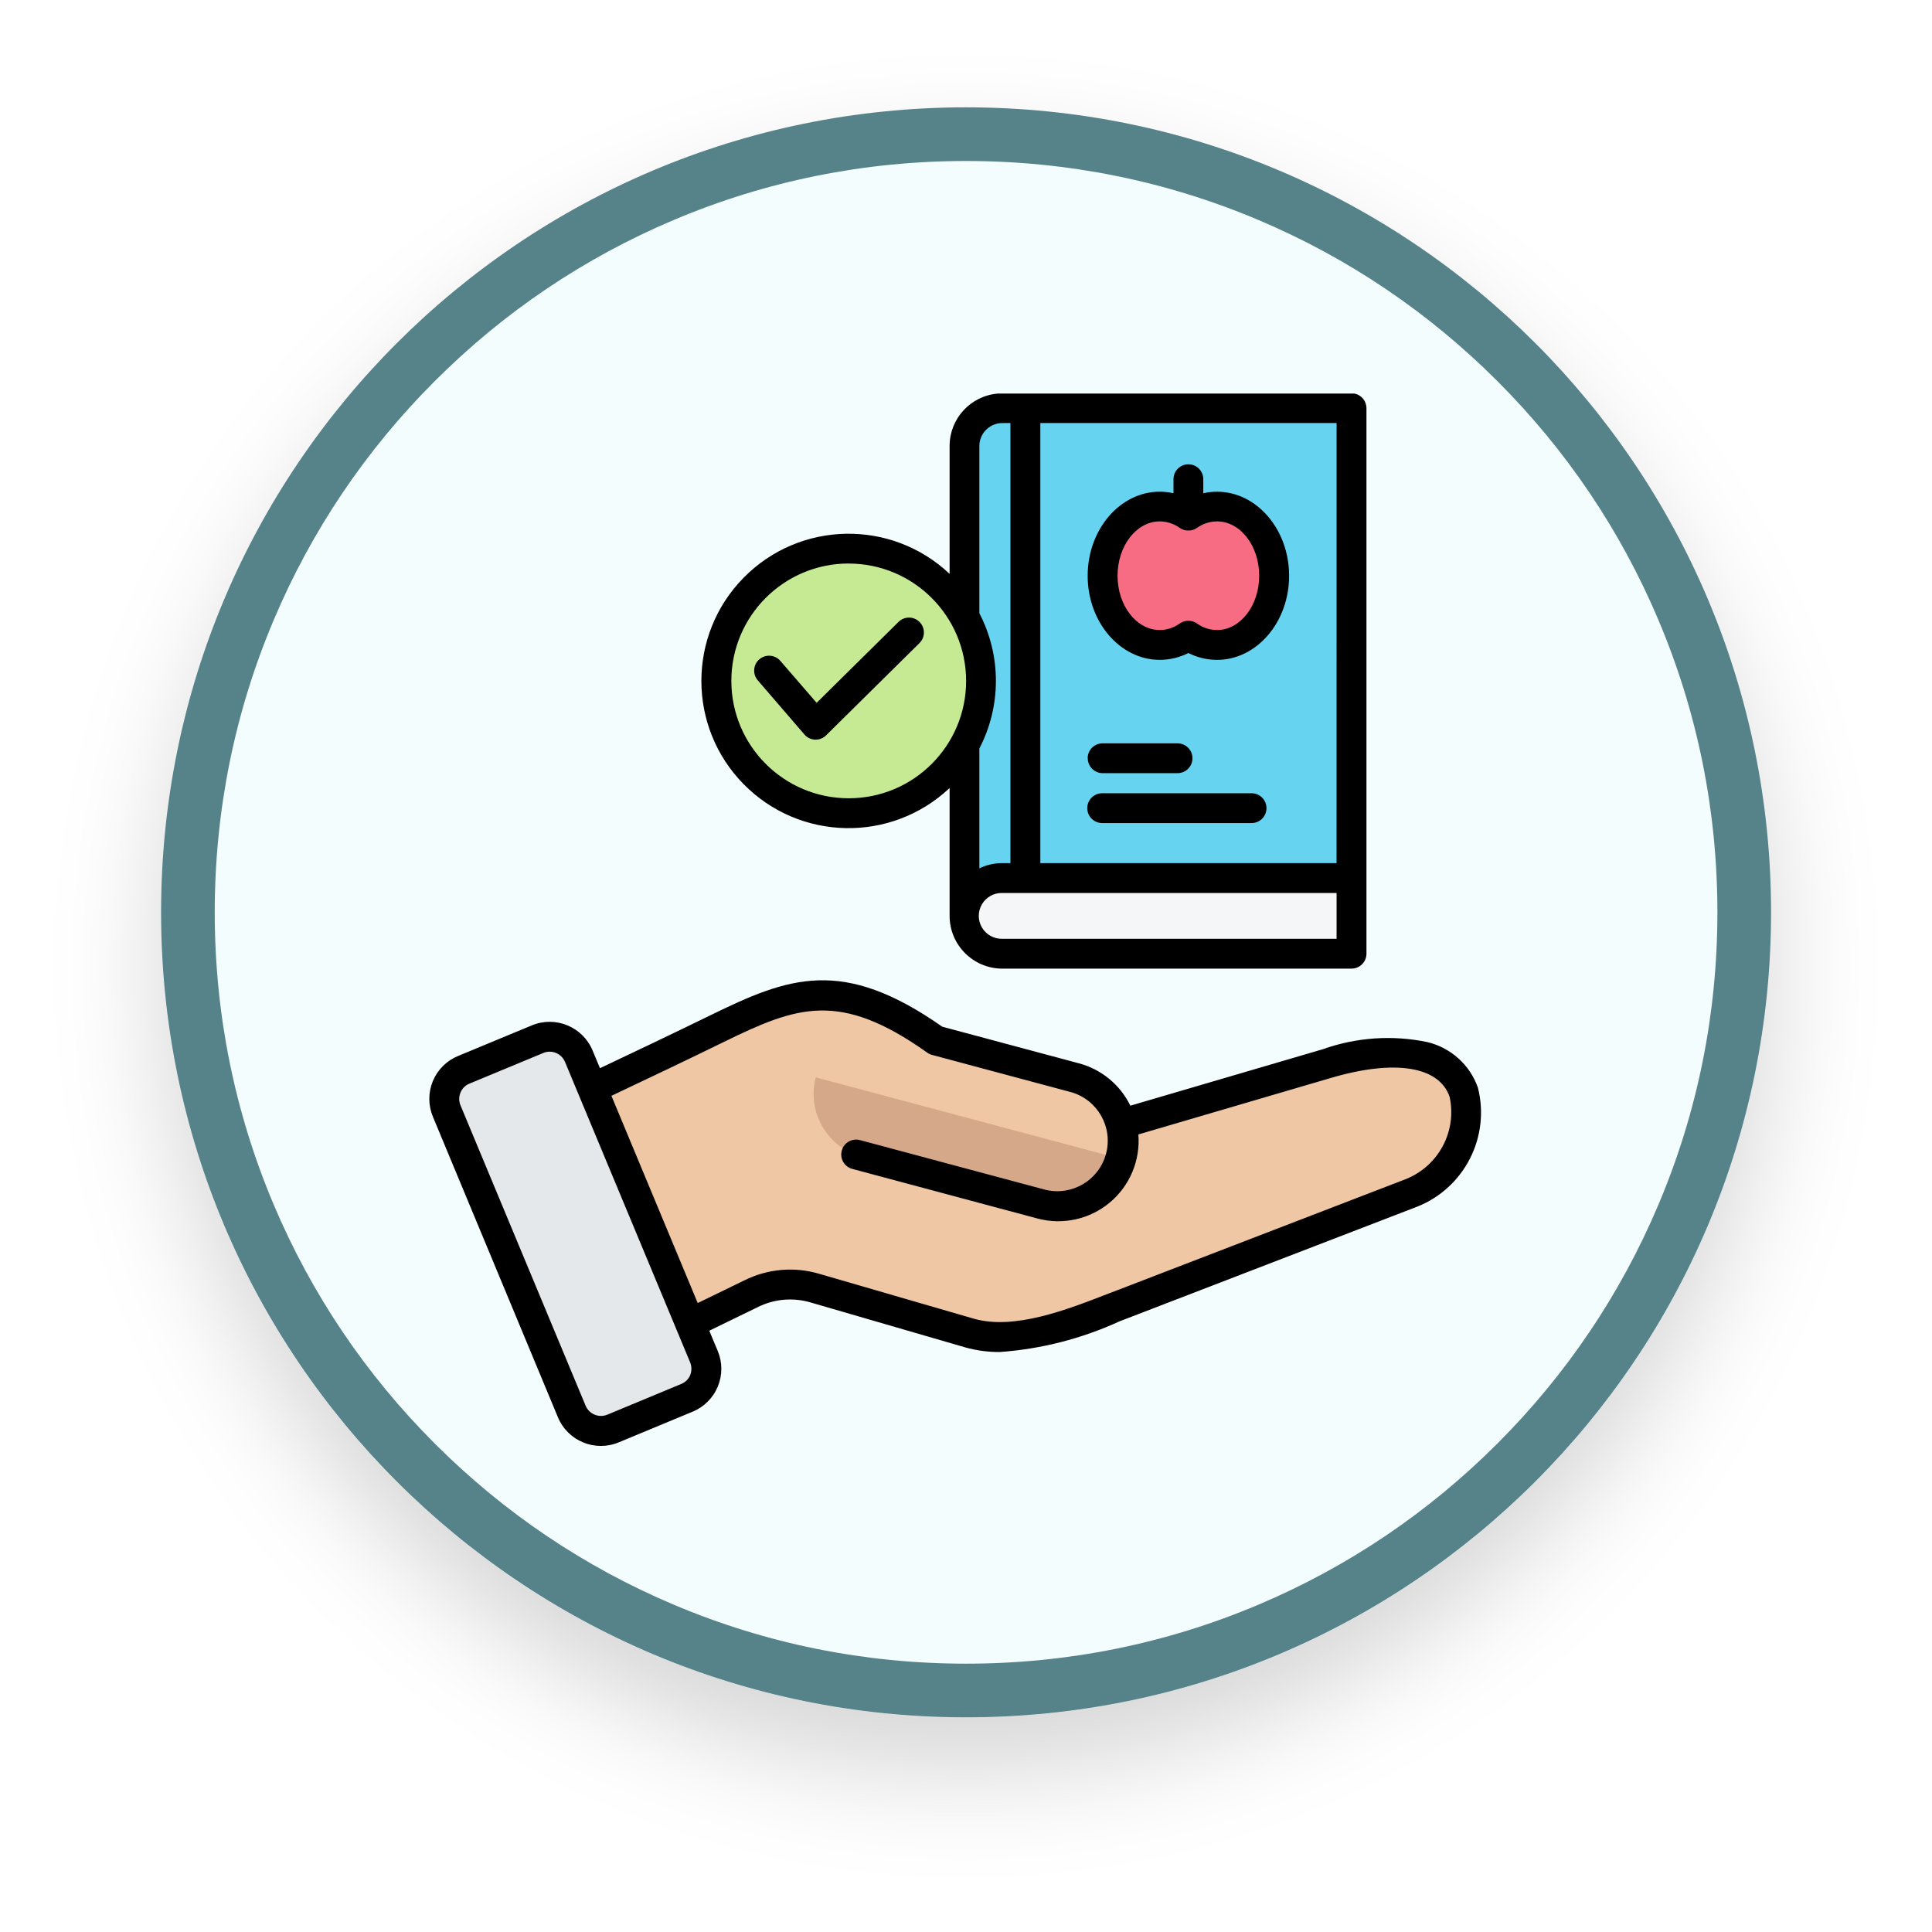
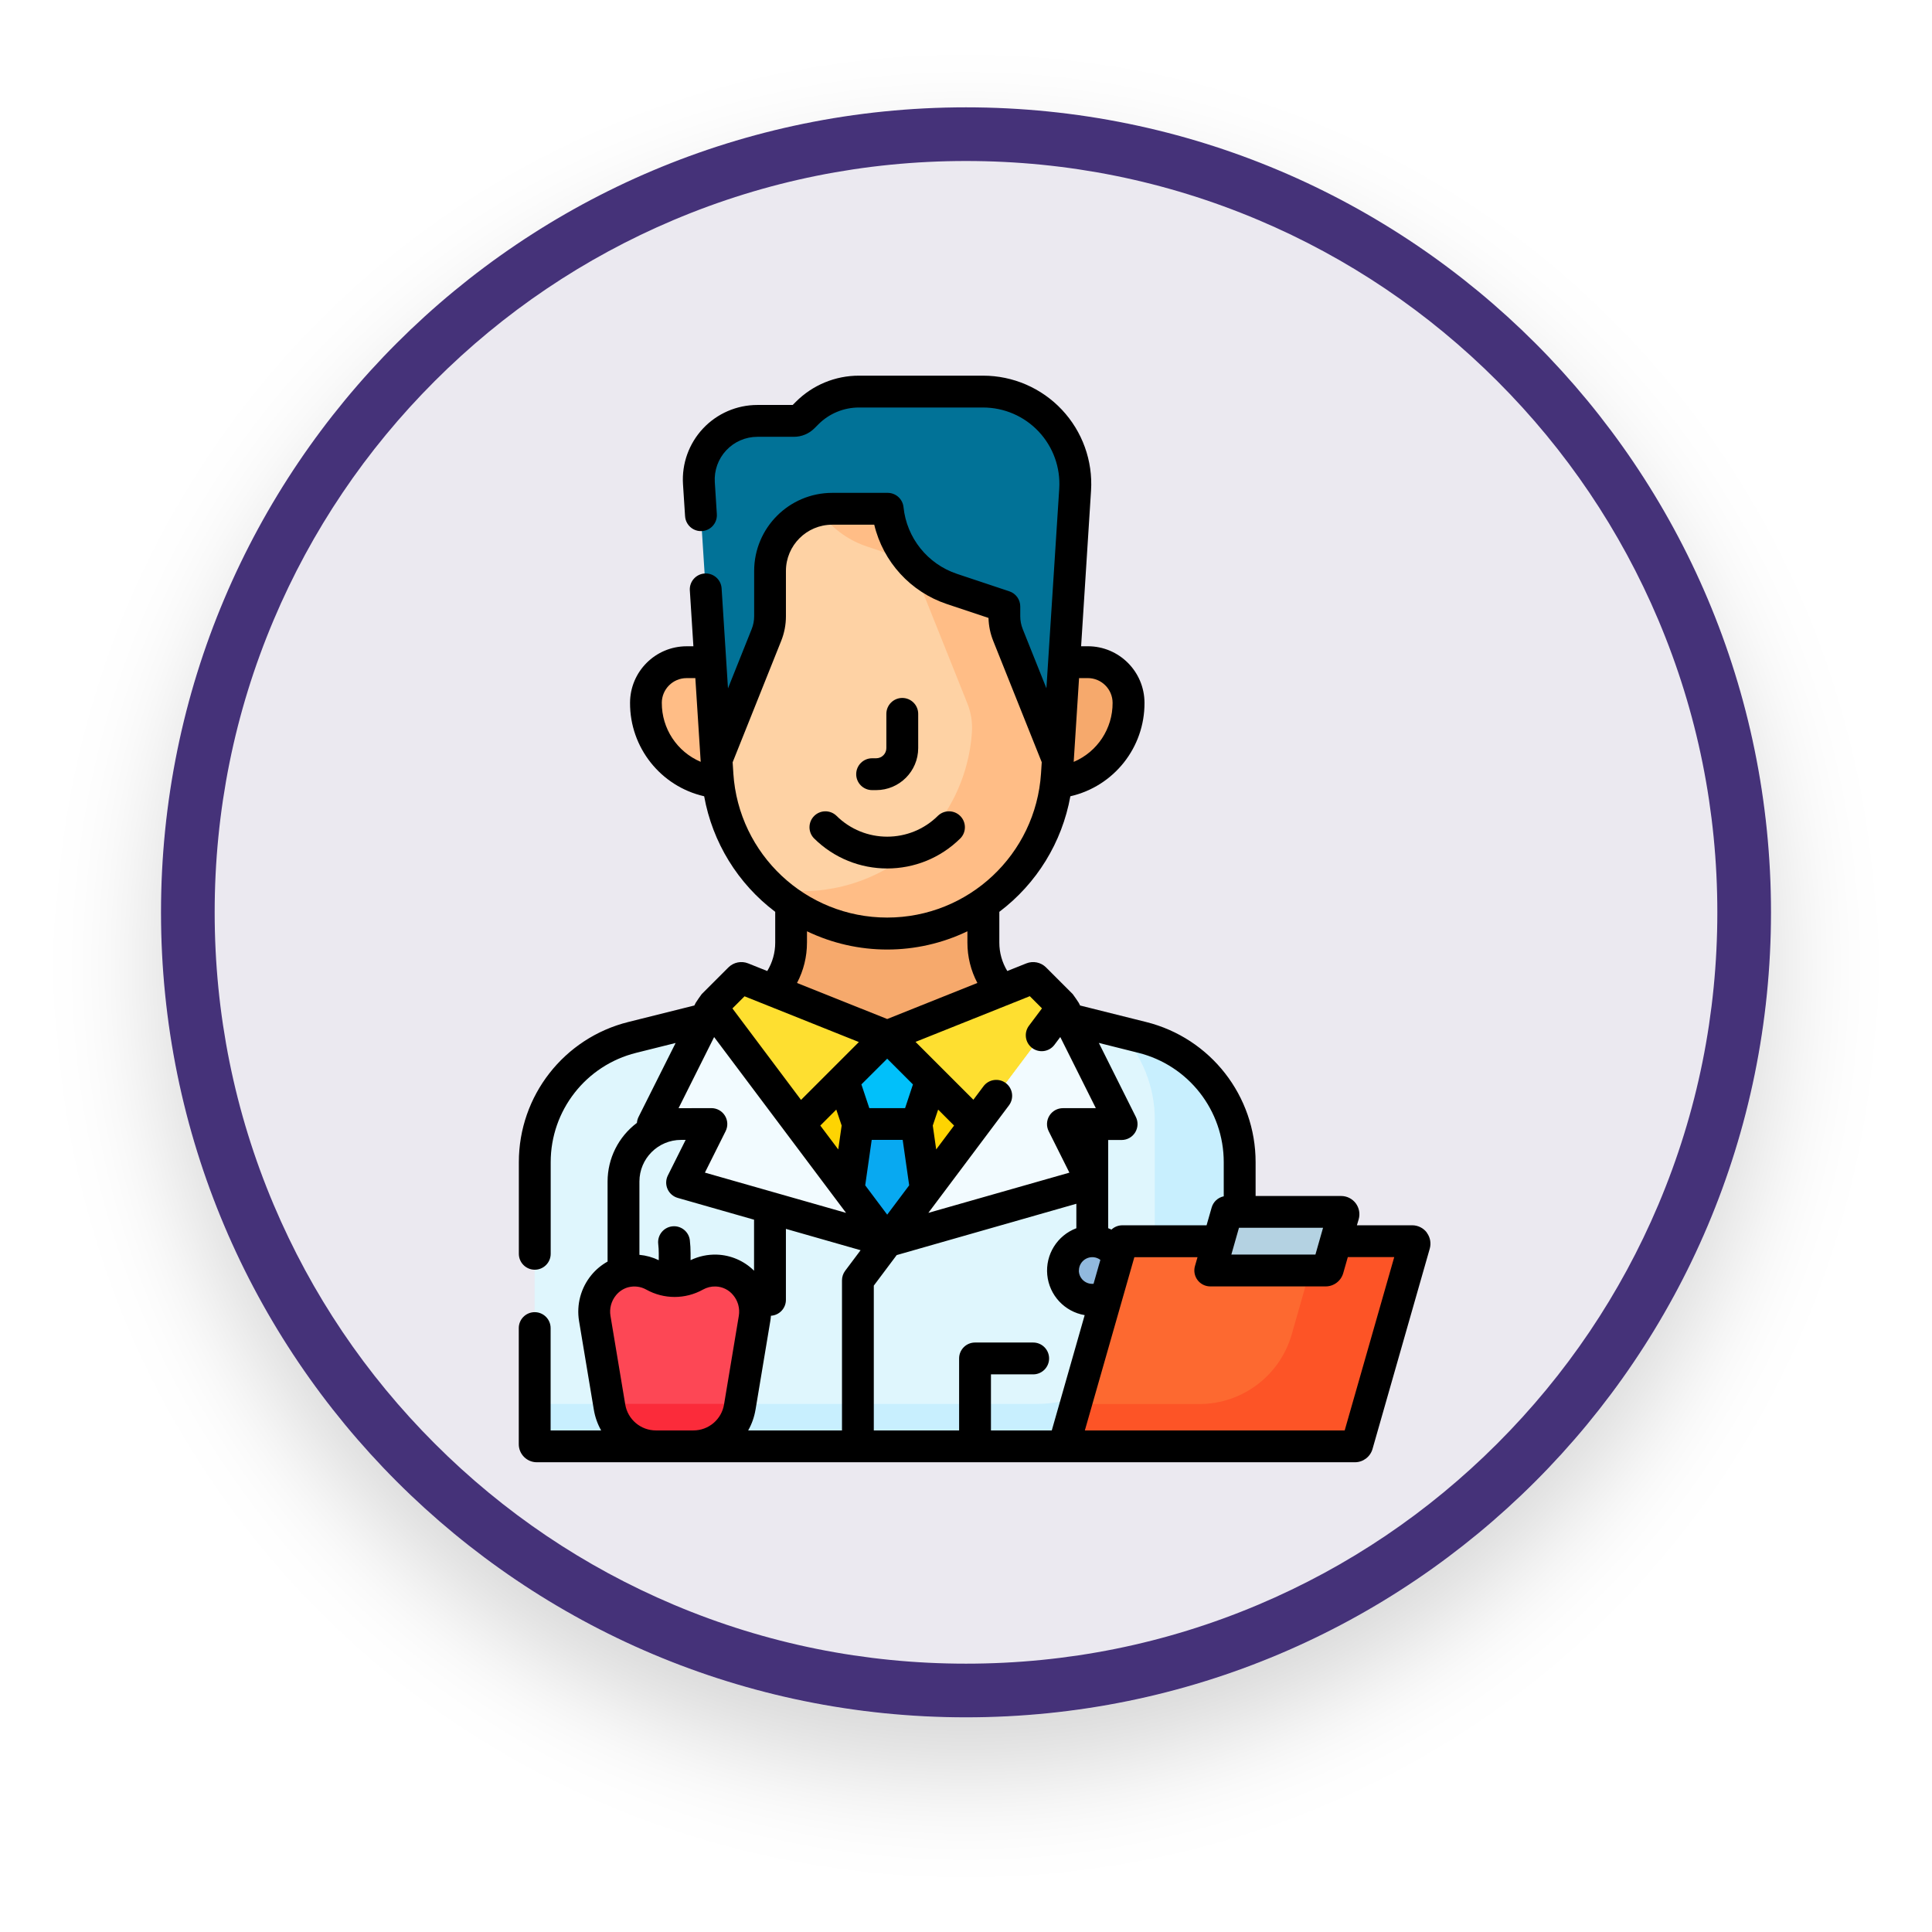
<svg xmlns="http://www.w3.org/2000/svg" width="108" height="108" viewBox="0 0 108 108">
  <defs>
    <filter id="Fondo" x="0" y="0" width="108" height="108" filterUnits="userSpaceOnUse">
      <feOffset dy="3" input="SourceAlpha" />
      <feGaussianBlur stdDeviation="3" result="blur" />
      <feFlood flood-opacity="0.161" />
      <feComposite operator="in" in2="blur" />
      <feComposite in="SourceGraphic" />
    </filter>
  </defs>
-   <g id="Grupo_1162379" data-name="Grupo 1162379" transform="translate(-611.228 -3716)">
-     <g id="Grupo_1158049" data-name="Grupo 1158049" transform="translate(414.542 2530)">
-       <g transform="matrix(1, 0, 0, 1, 196.69, 1186)" filter="url(#Fondo)">
-         <g id="Fondo-2" data-name="Fondo" transform="translate(9 6)" fill="#f4fdfe">
-           <path d="M 45 88.5 C 39.127 88.5 33.43 87.35 28.068 85.082 C 22.889 82.891 18.236 79.755 14.241 75.759 C 10.245 71.764 7.109 67.111 4.918 61.932 C 2.65 56.57 1.5 50.873 1.5 45 C 1.5 39.127 2.65 33.43 4.918 28.068 C 7.109 22.889 10.245 18.236 14.241 14.241 C 18.236 10.245 22.889 7.109 28.068 4.918 C 33.43 2.65 39.127 1.5 45 1.5 C 50.873 1.5 56.57 2.65 61.932 4.918 C 67.111 7.109 71.764 10.245 75.759 14.241 C 79.755 18.236 82.891 22.889 85.082 28.068 C 87.35 33.43 88.5 39.127 88.5 45 C 88.5 50.873 87.35 56.57 85.082 61.932 C 82.891 67.111 79.755 71.764 75.759 75.759 C 71.764 79.755 67.111 82.891 61.932 85.082 C 56.57 87.35 50.873 88.5 45 88.5 Z" stroke="none" />
-           <path d="M 45 3 C 39.329 3 33.829 4.11 28.653 6.299 C 23.652 8.415 19.16 11.443 15.302 15.302 C 11.443 19.16 8.415 23.652 6.299 28.653 C 4.11 33.829 3 39.329 3 45 C 3 50.671 4.11 56.171 6.299 61.347 C 8.415 66.348 11.443 70.84 15.302 74.698 C 19.16 78.557 23.652 81.585 28.653 83.701 C 33.829 85.89 39.329 87 45 87 C 50.671 87 56.171 85.89 61.347 83.701 C 66.348 81.585 70.84 78.557 74.698 74.698 C 78.557 70.84 81.585 66.348 83.701 61.347 C 85.89 56.171 87 50.671 87 45 C 87 39.329 85.89 33.829 83.701 28.653 C 81.585 23.652 78.557 19.16 74.698 15.302 C 70.84 11.443 66.348 8.415 61.347 6.299 C 56.171 4.11 50.671 3 45 3 M 45 0 C 69.853 0 90 20.147 90 45 C 90 69.853 69.853 90 45 90 C 20.147 90 0 69.853 0 45 C 0 20.147 20.147 0 45 0 Z" stroke="none" fill="#56838a" />
+   <g id="Grupo_1167846" data-name="Grupo 1167846" transform="translate(-617.228 -4052)">
+     <g id="Grupo_1163004" data-name="Grupo 1163004" transform="translate(626.228 4058)">
+       <g id="Grupo_1158163" data-name="Grupo 1158163">
+         <g transform="matrix(1, 0, 0, 1, -9, -6)" filter="url(#Fondo)">
+           <g id="Fondo-2" data-name="Fondo" transform="translate(9 6)" fill="#ebe9f0">
+             <path d="M 45 88.5 C 39.127 88.5 33.43 87.35 28.068 85.082 C 22.889 82.891 18.236 79.755 14.241 75.759 C 10.245 71.764 7.109 67.111 4.918 61.932 C 2.65 56.57 1.5 50.873 1.5 45 C 1.5 39.127 2.65 33.43 4.918 28.068 C 7.109 22.889 10.245 18.236 14.241 14.241 C 18.236 10.245 22.889 7.109 28.068 4.918 C 33.43 2.65 39.127 1.5 45 1.5 C 50.873 1.5 56.57 2.65 61.932 4.918 C 67.111 7.109 71.764 10.245 75.759 14.241 C 79.755 18.236 82.891 22.889 85.082 28.068 C 87.35 33.43 88.5 39.127 88.5 45 C 88.5 50.873 87.35 56.57 85.082 61.932 C 82.891 67.111 79.755 71.764 75.759 75.759 C 71.764 79.755 67.111 82.891 61.932 85.082 C 56.57 87.35 50.873 88.5 45 88.5 Z" stroke="none" />
+             <path d="M 45 3 C 39.329 3 33.829 4.11 28.653 6.299 C 23.652 8.415 19.16 11.443 15.302 15.302 C 11.443 19.16 8.415 23.652 6.299 28.653 C 4.11 33.829 3 39.329 3 45 C 3 50.671 4.11 56.171 6.299 61.347 C 8.415 66.348 11.443 70.84 15.302 74.698 C 19.16 78.557 23.652 81.585 28.653 83.701 C 33.829 85.89 39.329 87 45 87 C 50.671 87 56.171 85.89 61.347 83.701 C 66.348 81.585 70.84 78.557 74.698 74.698 C 78.557 70.84 81.585 66.348 83.701 61.347 C 85.89 56.171 87 50.671 87 45 C 87 39.329 85.89 33.829 83.701 28.653 C 81.585 23.652 78.557 19.16 74.698 15.302 C 70.84 11.443 66.348 8.415 61.347 6.299 C 56.171 4.11 50.671 3 45 3 M 45 0 C 69.853 0 90 20.147 90 45 C 90 69.853 69.853 90 45 90 C 20.147 90 0 69.853 0 45 C 0 20.147 20.147 0 45 0 Z" stroke="none" fill="#453179" />
+           </g>
        </g>
      </g>
    </g>
-     <g id="nutricion_1_" data-name="nutricion (1)" transform="translate(626.225 3728.932)">
-       <g id="Grupo_1162378" data-name="Grupo 1162378" transform="translate(9.836 9.894)">
-         <g id="Grupo_1162374" data-name="Grupo 1162374" transform="translate(0 33.024)">
-           <g id="Grupo_1162373" data-name="Grupo 1162373" transform="translate(4.024)">
-             <path id="Trazado_998092" data-name="Trazado 998092" d="M61.367,295.113c-3.842,1.882-7.72,3.69-11.587,5.522l5.457,13.076,8.026-3.91a4.828,4.828,0,0,1,3.586-.308l8.515,2.466c2.7.781,6.04-.655,8.55-1.624l15.973-6.169c4.206-1.624,5.219-10.066-4.715-7.15l-11.4,3.346a3.631,3.631,0,0,0-2.557-2.546L73.5,295.752C68.237,292.026,65.56,293.059,61.367,295.113Z" transform="translate(-49.78 -293.262)" fill="#efc7a4" fill-rule="evenodd" />
-             <path id="Trazado_998093" data-name="Trazado 998093" d="M206.72,334.616l-17.261-4.611a3.633,3.633,0,0,0,2.565,4.435l10.261,2.741A3.634,3.634,0,0,0,206.72,334.616Z" transform="translate(-172.714 -325.629)" fill="#d5a889" fill-rule="evenodd" />
-           </g>
-           <path id="Trazado_998094" data-name="Trazado 998094" d="M29.344,332.582l-4.1,1.677a1.75,1.75,0,0,1-2.277-.955l-6.837-16.682a1.739,1.739,0,0,1,.956-2.28l4.1-1.677a1.75,1.75,0,0,1,2.277.955L30.3,330.3A1.739,1.739,0,0,1,29.344,332.582Z" transform="translate(-15.995 -310.241)" fill="#e4e8eb" fill-rule="evenodd" />
-         </g>
-         <g id="Grupo_1162376" data-name="Grupo 1162376" transform="translate(29.085 0)">
-           <path id="Trazado_998095" data-name="Trazado 998095" d="M262.385,16h18.842a.6.6,0,0,1,.6.6V42.266l-21.636,2.114V18.114A2.121,2.121,0,0,1,262.3,16h.084Z" transform="translate(-260.187 -16)" fill="#66d4f1" fill-rule="evenodd" />
-           <path id="Trazado_998096" data-name="Trazado 998096" d="M262.3,236.528h19.521v3.633a.6.6,0,0,1-.6.6H262.3a2.114,2.114,0,0,1,0-4.229Z" transform="translate(-260.187 -210.262)" fill="#f4f6f8" fill-rule="evenodd" />
-           <g id="Grupo_1162375" data-name="Grupo 1162375" transform="translate(7.725 5.495)">
-             <path id="Trazado_998097" data-name="Trazado 998097" d="M328.245,62.132a2.726,2.726,0,0,0,3.2,0c1.766,0,3.2,1.733,3.2,3.87s-1.432,3.87-3.2,3.87a2.726,2.726,0,0,0-3.2,0c-1.766,0-3.2-1.733-3.2-3.87S326.479,62.132,328.245,62.132Z" transform="translate(-325.048 -62.132)" fill="#f76c82" fill-rule="evenodd" />
-           </g>
-         </g>
-         <g id="Grupo_1162377" data-name="Grupo 1162377" transform="translate(13.715 6.341)">
-           <circle id="Elipse_11712" data-name="Elipse 11712" cx="7.395" cy="7.395" r="7.395" transform="translate(0 3.402) rotate(-13.3)" fill="#c6ea94" />
-         </g>
-       </g>
-       <path id="Trazado_998098" data-name="Trazado 998098" d="M29.97,28.125,27.364,25.1a.833.833,0,0,1,1.261-1.089l2.029,2.346,4.579-4.527A.833.833,0,0,1,36.4,23.019l-5.218,5.155a.818.818,0,0,1-.583.241H30.57a.841.841,0,0,1-.6-.288ZM60.721,9.068H40.786A2.942,2.942,0,0,0,38.086,12v7.147a8.229,8.229,0,1,0,0,11.972v7.147a2.952,2.952,0,0,0,2.948,2.949H60.554a.835.835,0,0,0,.835-.834V9.885a.836.836,0,0,0-.668-.817Zm-28.274,9.5a6.562,6.562,0,1,0,6.563,6.561A6.569,6.569,0,0,0,32.447,18.571Zm8.67-7.852h.37v24.6h-.454a2.937,2.937,0,0,0-1.283.293v-6.7a8.19,8.19,0,0,0,0-7.561V12a1.284,1.284,0,0,1,1.367-1.28Zm18.6,24.6H43.158v-24.6H59.719ZM41.034,39.547a1.281,1.281,0,1,1,0-2.561H59.719v2.561Zm8.8-23.333a1.923,1.923,0,0,1,1.121.367s.006,0,.006,0c.034.022.067.041.1.059l.017.009a.812.812,0,0,0,.219.068l.022,0a1.02,1.02,0,0,0,.112.008h.006a1.02,1.02,0,0,0,.112-.008l.022,0a.814.814,0,0,0,.219-.068l.017-.009a.744.744,0,0,0,.1-.059s.006,0,.006,0a1.92,1.92,0,0,1,1.121-.367c1.3,0,2.359,1.362,2.359,3.037s-1.059,3.036-2.359,3.036a1.924,1.924,0,0,1-1.121-.367.837.837,0,0,0-.958,0,1.92,1.92,0,0,1-1.121.367c-1.3,0-2.359-1.362-2.359-3.036s1.059-3.037,2.36-3.037Zm0,7.74c-2.219,0-4.03-2.11-4.03-4.7s1.81-4.7,4.03-4.7a3.541,3.541,0,0,1,.768.086v-.785a.832.832,0,1,1,1.665,0v.786a3.511,3.511,0,0,1,.768-.086c2.219,0,4.03,2.11,4.03,4.7s-1.81,4.7-4.03,4.7a3.537,3.537,0,0,1-1.6-.383,3.578,3.578,0,0,1-1.6.383Zm-4.03,5.5a.835.835,0,0,1,.835-.833H50.8a.834.834,0,1,1,0,1.667H46.644A.836.836,0,0,1,45.809,29.456ZM55.8,32.244a.832.832,0,0,1-.835.834H46.644a.834.834,0,1,1,0-1.667h8.317A.832.832,0,0,1,55.8,32.244Zm7.841,20.717L47.512,59.173l-.527.2c-2.359.919-5.3,2.063-7.566,1.405l-8.592-2.495a5.728,5.728,0,0,0-4.215.359l-2.606,1.267L19.182,48.325c2-.946,4.125-1.955,6.26-3,4.108-2.009,6.484-2.9,11.394.586a.8.8,0,0,0,.263.126l7.79,2.087a2.822,2.822,0,0,1-1.463,5.45L33.075,50.8a.833.833,0,1,0-.426,1.611L43,55.184a4.493,4.493,0,0,0,5.638-4.7l10.783-3.164c3.564-1.046,6.042-.645,6.619,1.071a4.028,4.028,0,0,1-2.4,4.568ZM23.587,63.934a.949.949,0,0,0-.006-.712L16.587,46.43a.926.926,0,0,0-.858-.572.9.9,0,0,0-.353.071l-4.131,1.715a.9.9,0,0,0-.5.5.923.923,0,0,0,0,.712l6.994,16.792a.932.932,0,0,0,1.216.5l4.125-1.714a.928.928,0,0,0,.51-.5ZM67.616,47.858a5.663,5.663,0,0,1-3.38,6.659L48.112,60.729l-.521.2A19.387,19.387,0,0,1,40.9,62.647a6.973,6.973,0,0,1-1.95-.262L30.363,59.89a4.048,4.048,0,0,0-3.021.257l-2.69,1.309.471,1.125a2.59,2.59,0,0,1-1.4,3.4l-4.131,1.715a2.6,2.6,0,0,1-3.4-1.4L9.205,49.5a2.59,2.59,0,0,1,1.4-3.4l4.131-1.714a2.6,2.6,0,0,1,3.391,1.4l.415.995c1.973-.933,4.063-1.928,6.171-2.957,4.394-2.15,7.381-3.273,12.963.637l7.645,2.049a4.482,4.482,0,0,1,2.87,2.366l10.761-3.156a10.823,10.823,0,0,1,5.834-.4,3.978,3.978,0,0,1,2.83,2.539Z" fill-rule="evenodd" />
+     <g id="nutricionista" transform="translate(605.023 4073)">
+       <path id="Trazado_1015060" data-name="Trazado 1015060" d="M173.586,253.7a3.938,3.938,0,0,1-1.036-2.664v-2.169H161.8v2.169a3.939,3.939,0,0,1-1.036,2.664l6.411,4.2Z" transform="translate(-105.376 -219.346)" fill="#0681af" />
+       <path id="Trazado_1015061" data-name="Trazado 1015061" d="M82.665,292.243l-5.9-1.474a3.935,3.935,0,0,1-1.95-1.161l-6.411,2.564L62,289.609a3.935,3.935,0,0,1-1.95,1.161l-5.9,1.474a7.194,7.194,0,0,0-5.449,6.979v15.762a.119.119,0,0,0,.119.119H88a.119.119,0,0,0,.119-.119V299.222A7.194,7.194,0,0,0,82.665,292.243Z" transform="translate(-6.609 -255.251)" fill="#dff6fd" />
+       <path id="Trazado_1015062" data-name="Trazado 1015062" d="M82.665,309.514l-1.238-.31a7.187,7.187,0,0,1,1.942,4.916v9.318A6.563,6.563,0,0,1,76.805,330H48.7v2.254a.119.119,0,0,0,.119.119H88a.119.119,0,0,0,.119-.119V316.493A7.194,7.194,0,0,0,82.665,309.514Z" transform="translate(-6.609 -272.521)" fill="#c8effe" />
+       <path id="Trazado_1015063" data-name="Trazado 1015063" d="M152.359,298.709l-9.712,12.949-9.712-12.949,9.712,3.122Z" transform="translate(-80.848 -263.271)" fill="#fed402" />
+       <path id="Trazado_1015064" data-name="Trazado 1015064" d="M173.586,253.7a3.938,3.938,0,0,1-1.036-2.664v-2.169H161.8v2.169a3.939,3.939,0,0,1-1.036,2.664l6.411,4.2Z" transform="translate(-105.376 -219.346)" fill="#f6a96c" />
+       <path id="Trazado_1015065" data-name="Trazado 1015065" d="M192.1,316.136h-3.276l-1.638-4.914h6.551Z" transform="translate(-128.664 -274.3)" fill="#01c0fa" />
+       <path id="Trazado_1015066" data-name="Trazado 1015066" d="M196.576,356.308l2.162,2.883,2.162-2.883-.524-3.669H197.1Z" transform="translate(-136.938 -310.803)" fill="#08a9f1" />
+       <path id="Trazado_1015067" data-name="Trazado 1015067" d="M134.009,283.819l8.106,3.242-4.914,4.914-4.843-6.457a.135.135,0,0,1,.013-.177l1.492-1.492A.136.136,0,0,1,134.009,283.819Z" transform="translate(-80.316 -250.139)" fill="#fedf30" />
+       <path id="Trazado_1015068" data-name="Trazado 1015068" d="M222.906,283.819l-8.106,3.242,4.914,4.914,4.843-6.457a.136.136,0,0,0-.013-.177l-1.492-1.492A.136.136,0,0,0,222.906,283.819Z" transform="translate(-153 -250.139)" fill="#fedf30" />
+       <path id="Trazado_1015069" data-name="Trazado 1015069" d="M106.165,135.011h-2.784a2.274,2.274,0,0,0-2.274,2.274,4.469,4.469,0,0,0,4.469,4.469h.086Z" transform="translate(-52.795 -118.994)" fill="#ffbd86" />
+       <path id="Trazado_1015070" data-name="Trazado 1015070" d="M285.857,135h2.785a2.275,2.275,0,0,1,2.275,2.275,4.47,4.47,0,0,1-4.47,4.47h-.086Z" transform="translate(-215.628 -118.981)" fill="#f6a96c" />
+       <path id="Trazado_1015071" data-name="Trazado 1015071" d="M117.459,311.307l-9.712-12.949a.118.118,0,0,0-.2.018l-3.19,6.38h3.276l-1.638,3.276Z" transform="translate(-55.659 -262.92)" fill="#f2fbff" />
+       <path id="Trazado_1015072" data-name="Trazado 1015072" d="M214.8,311.306l9.712-12.949a.118.118,0,0,1,.2.018l3.19,6.38h-3.276l1.638,3.276Z" transform="translate(-153 -262.919)" fill="#f2fbff" />
+       <circle id="Elipse_11857" data-name="Elipse 11857" cx="1.638" cy="1.638" r="1.638" transform="translate(71.626 48.387)" fill="#91b9de" />
+       <path id="Trazado_1015073" data-name="Trazado 1015073" d="M139.871,49.947a9.508,9.508,0,0,1-9.488-8.9l-.576-9.035a10.085,10.085,0,1,1,20.13,0l-.576,9.035A9.508,9.508,0,0,1,139.871,49.947Z" transform="translate(-78.071 -18.757)" fill="#fed2a4" />
+       <path id="Trazado_1015074" data-name="Trazado 1015074" d="M165.052,21.283a10.038,10.038,0,0,0-6.7,2.543h1.978a5.293,5.293,0,0,0,3.591,4.482l.727.242a3.923,3.923,0,0,1,2.4,2.312l.008.021,2.479,6.2a3.657,3.657,0,0,1,.254,1.591,9.515,9.515,0,0,1-11.2,8.749,9.508,9.508,0,0,0,15.942-6.376l.576-9.035A10.085,10.085,0,0,0,165.052,21.283Z" transform="translate(-103.253 -18.758)" fill="#ffbd86" />
+       <path id="Trazado_1015075" data-name="Trazado 1015075" d="M141.9,7.5h-6.931a4.113,4.113,0,0,0-2.908,1.2l-.217.217a.74.74,0,0,1-.523.217h-2.037a3.276,3.276,0,0,0-3.269,3.485L127,28.079l2.788-6.971a2.828,2.828,0,0,0,.2-1.051V17.526a3.474,3.474,0,0,1,3.474-3.474h3.1a5.293,5.293,0,0,0,3.591,4.482l2.934.978v.547a2.83,2.83,0,0,0,.2,1.051l2.786,6.965.963-15.09A5.156,5.156,0,0,0,141.9,7.5Z" transform="translate(-74.744 -6.61)" fill="#017297" />
+       <path id="Trazado_1015076" data-name="Trazado 1015076" d="M297.989,419.327h16.28a.13.13,0,0,0,.125-.094l3.2-11.2a.13.13,0,0,0-.125-.166H301.265Z" transform="translate(-226.32 -359.475)" fill="#fd6930" />
+       <path id="Trazado_1015077" data-name="Trazado 1015077" d="M317.472,407.862H312.22l-1.484,5.2a5.372,5.372,0,0,1-5.166,3.9h-6.9l-.678,2.373h16.28a.13.13,0,0,0,.125-.094l3.2-11.2a.13.13,0,0,0-.125-.166Z" transform="translate(-226.321 -359.475)" fill="#fd5426" />
+       <path id="Trazado_1015078" data-name="Trazado 1015078" d="M367.953,394.057h6.379a.13.13,0,0,1,.125.166l-.862,3.016a.13.13,0,0,1-.125.094h-6.453Z" transform="translate(-287.159 -347.308)" fill="#b4d2e2" />
+       <path id="Trazado_1015079" data-name="Trazado 1015079" d="M83.565,421.667a2.245,2.245,0,0,0-1.172.287,2.361,2.361,0,0,1-2.3,0,2.244,2.244,0,0,0-1.172-.287,2.286,2.286,0,0,0-2.145,2.678l.825,4.949a2.632,2.632,0,0,0,2.6,2.2h2.093a2.631,2.631,0,0,0,2.6-2.2l.825-4.949A2.286,2.286,0,0,0,83.565,421.667Z" transform="translate(-31.322 -371.642)" fill="#fd4755" />
+       <path id="Trazado_1015080" data-name="Trazado 1015080" d="M88.438,486.873a2.632,2.632,0,0,0,2.6-2.2l.029-.174H83.72l.029.174a2.631,2.631,0,0,0,2.6,2.2h2.093Z" transform="translate(-37.471 -427.021)" fill="#fb2b3a" />
+       <path id="Trazado_1015081" data-name="Trazado 1015081" d="M367.955,394.056h6.379a.13.13,0,0,1,.125.166l-.862,3.016a.13.13,0,0,1-.125.094h-6.453Z" transform="translate(-287.161 -347.307)" fill="#b4d2e2" />
+       <path id="Trazado_1015082" data-name="Trazado 1015082" d="M367.955,394.056h6.379a.13.13,0,0,1,.125.166l-.862,3.016a.13.13,0,0,1-.125.094h-6.453Z" transform="translate(-287.161 -347.307)" fill="#b4d2e2" />
+       <path id="Trazado_1015083" data-name="Trazado 1015083" d="M201.085,157.012h.227a2.351,2.351,0,0,0,2.349-2.349V152.75a.89.89,0,1,0-1.78,0v1.913a.57.57,0,0,1-.569.569h-.227a.89.89,0,0,0,0,1.78Z" transform="translate(-140.128 -133.844)" />
+       <path id="Trazado_1015084" data-name="Trazado 1015084" d="M186.48,206.622a.89.89,0,0,0-1.258-1.258,4.028,4.028,0,0,1-5.69,0,.89.89,0,0,0-1.258,1.258A5.81,5.81,0,0,0,186.48,206.622Z" transform="translate(-120.577 -180.77)" />
+       <path id="Trazado_1015085" data-name="Trazado 1015085" d="M91.965,47.9a1.025,1.025,0,0,0-.814-.406H88.057l.1-.337a1.02,1.02,0,0,0-.98-1.3H82.394V43.972a8.072,8.072,0,0,0-6.123-7.842l-3.688-.922-.074-.148a9.736,9.736,0,0,0-.336-.487L70.68,33.079a1.024,1.024,0,0,0-1.1-.226l-1.067.427a3.045,3.045,0,0,1-.445-1.587V29.972a10.406,10.406,0,0,0,3.971-6.46,5.333,5.333,0,0,0,4.144-5.222,3.168,3.168,0,0,0-3.165-3.164h-.378l.555-8.7A6.045,6.045,0,0,0,67.158,0H60.227A4.971,4.971,0,0,0,56.69,1.465l-.173.173H54.542a4.166,4.166,0,0,0-4.157,4.431L50.5,7.838a.89.89,0,1,0,1.776-.113l-.113-1.769a2.386,2.386,0,0,1,2.381-2.538h2.037a1.62,1.62,0,0,0,1.152-.477l.217-.217a3.2,3.2,0,0,1,2.279-.944h6.931a4.266,4.266,0,0,1,4.257,4.537L70.7,17.475l-1.323-3.307a1.932,1.932,0,0,1-.139-.72V12.9a.89.89,0,0,0-.608-.844L65.7,11.079a4.408,4.408,0,0,1-2.988-3.728.89.89,0,0,0-.885-.8h-3.1a4.369,4.369,0,0,0-4.364,4.364v2.532a1.932,1.932,0,0,1-.139.72L52.9,17.48l-.358-5.609a.89.89,0,0,0-1.776.113l.2,3.143h-.377a3.167,3.167,0,0,0-3.164,3.164,5.332,5.332,0,0,0,4.143,5.221,10.406,10.406,0,0,0,3.972,6.46v1.722a3.045,3.045,0,0,1-.445,1.587l-1.067-.427a1.026,1.026,0,0,0-1.106.227l-1.492,1.492a9.983,9.983,0,0,0-.335.485l-.075.149-3.688.922a8.072,8.072,0,0,0-6.123,7.842v5.117a.89.89,0,1,0,1.78,0V43.971a6.3,6.3,0,0,1,4.775-6.116l2.209-.552L47.9,41.438a.89.89,0,0,0-.091.332,4.1,4.1,0,0,0-1.64,3.281v4.472a3.143,3.143,0,0,0-.905.754,3.219,3.219,0,0,0-.689,2.574L45.4,57.8a3.536,3.536,0,0,0,.41,1.163H42.985V53.241a.89.89,0,0,0-1.78,0v6.492a1.01,1.01,0,0,0,1.008,1.008H87.949a1.024,1.024,0,0,0,.98-.74l3.2-11.2a1.024,1.024,0,0,0-.166-.894Zm-6.227,1.232h-4.7l.427-1.5h4.7Zm-9.9-11.279a6.3,6.3,0,0,1,4.775,6.116v1.906a.89.89,0,0,0-.676.627l-.284.993H74.944a.889.889,0,0,0-.607.239q-.09-.042-.183-.077V42.726H74.9a.89.89,0,0,0,.8-1.288L73.631,37.3ZM71,58.962H67.6V55.828h2.36a.89.89,0,0,0,0-1.78h-3.25a.89.89,0,0,0-.89.89v4.024H61.051V50.867l1.28-1.707,10.043-2.869v1.368a2.528,2.528,0,0,0,.465,4.858ZM50.769,48.338a.89.89,0,0,0-1.769.2,4.71,4.71,0,0,1,.03.528v.38a3.138,3.138,0,0,0-1.081-.3v-4.1a2.328,2.328,0,0,1,2.325-2.325h.259l-.994,1.988a.89.89,0,0,0,.551,1.254l4.267,1.219v2.852a3.1,3.1,0,0,0-2.089-.9h0a3.154,3.154,0,0,0-1.459.31v-.38a6.522,6.522,0,0,0-.041-.728ZM54.44,57.8l.825-4.949q.025-.149.036-.3a.89.89,0,0,0,.837-.888V47.695l4.175,1.193-.862,1.149a.889.889,0,0,0-.178.534v8.391H54.029a3.536,3.536,0,0,0,.41-1.163Zm3.621-15.88.893-.893.3.892-.191,1.334ZM61.8,38.181l1.439,1.439L62.8,40.946H60.8l-.442-1.327Zm3.739,3.739-1,1.333-.191-1.334.3-.892ZM61.8,46.9l-1.229-1.639.363-2.54h1.732l.363,2.54Zm10.717,3.121a.748.748,0,0,1,1.2-.593l-.382,1.337a.749.749,0,0,1-.822-.745ZM69.775,34.691l.677.677-.727.97a.89.89,0,1,0,1.424,1.068l.326-.435,1.988,3.976H71.627a.89.89,0,0,0-.8,1.288l1.158,2.317L64.1,46.8l4.507-6.01a.89.89,0,0,0-1.424-1.068l-.565.754-3.234-3.234,6.392-2.557Zm3.24-17.785A1.386,1.386,0,0,1,74.4,18.29a3.564,3.564,0,0,1-2.175,3.3c.01-.163.288-4.52.3-4.682ZM49.2,18.291a1.386,1.386,0,0,1,1.384-1.384h.491l.3,4.68a3.563,3.563,0,0,1-2.174-3.3Zm4,3.94-.04-.618,2.713-6.784a3.7,3.7,0,0,0,.266-1.381V10.915a2.587,2.587,0,0,1,2.584-2.584h2.353a6.193,6.193,0,0,0,4.06,4.436l2.327.776a3.7,3.7,0,0,0,.265,1.286l2.711,6.779-.04.623a8.618,8.618,0,0,1-17.2,0Zm4.116,9.463v-.635a10.361,10.361,0,0,0,8.968,0v.635a4.823,4.823,0,0,0,.557,2.254L61.8,35.964l-5.041-2.016A4.82,4.82,0,0,0,57.315,31.694Zm-3.491,3,6.392,2.557-3.234,3.234-3.835-5.113Zm-3.688,6.255,1.988-3.976L59.5,46.8,51.61,44.55l1.158-2.317a.89.89,0,0,0-.8-1.288ZM48.874,58.962a1.736,1.736,0,0,1-1.718-1.455l-.825-4.949a1.44,1.44,0,0,1,.308-1.151,1.333,1.333,0,0,1,.637-.434l.054-.015a1.361,1.361,0,0,1,1,.13,3.256,3.256,0,0,0,3.173,0,1.359,1.359,0,0,1,.709-.173,1.313,1.313,0,0,1,.985.492,1.44,1.44,0,0,1,.26.477c.005.021.011.041.018.061a1.439,1.439,0,0,1,.03.613l-.825,4.949a1.736,1.736,0,0,1-1.718,1.455H48.874Zm38.5,0H72.849l2.767-9.685h3.531l-.144.5a.891.891,0,0,0,.856,1.134h6.453a1.023,1.023,0,0,0,.98-.74l.257-.9h2.595Z" transform="translate(0)" />
    </g>
  </g>
</svg>
